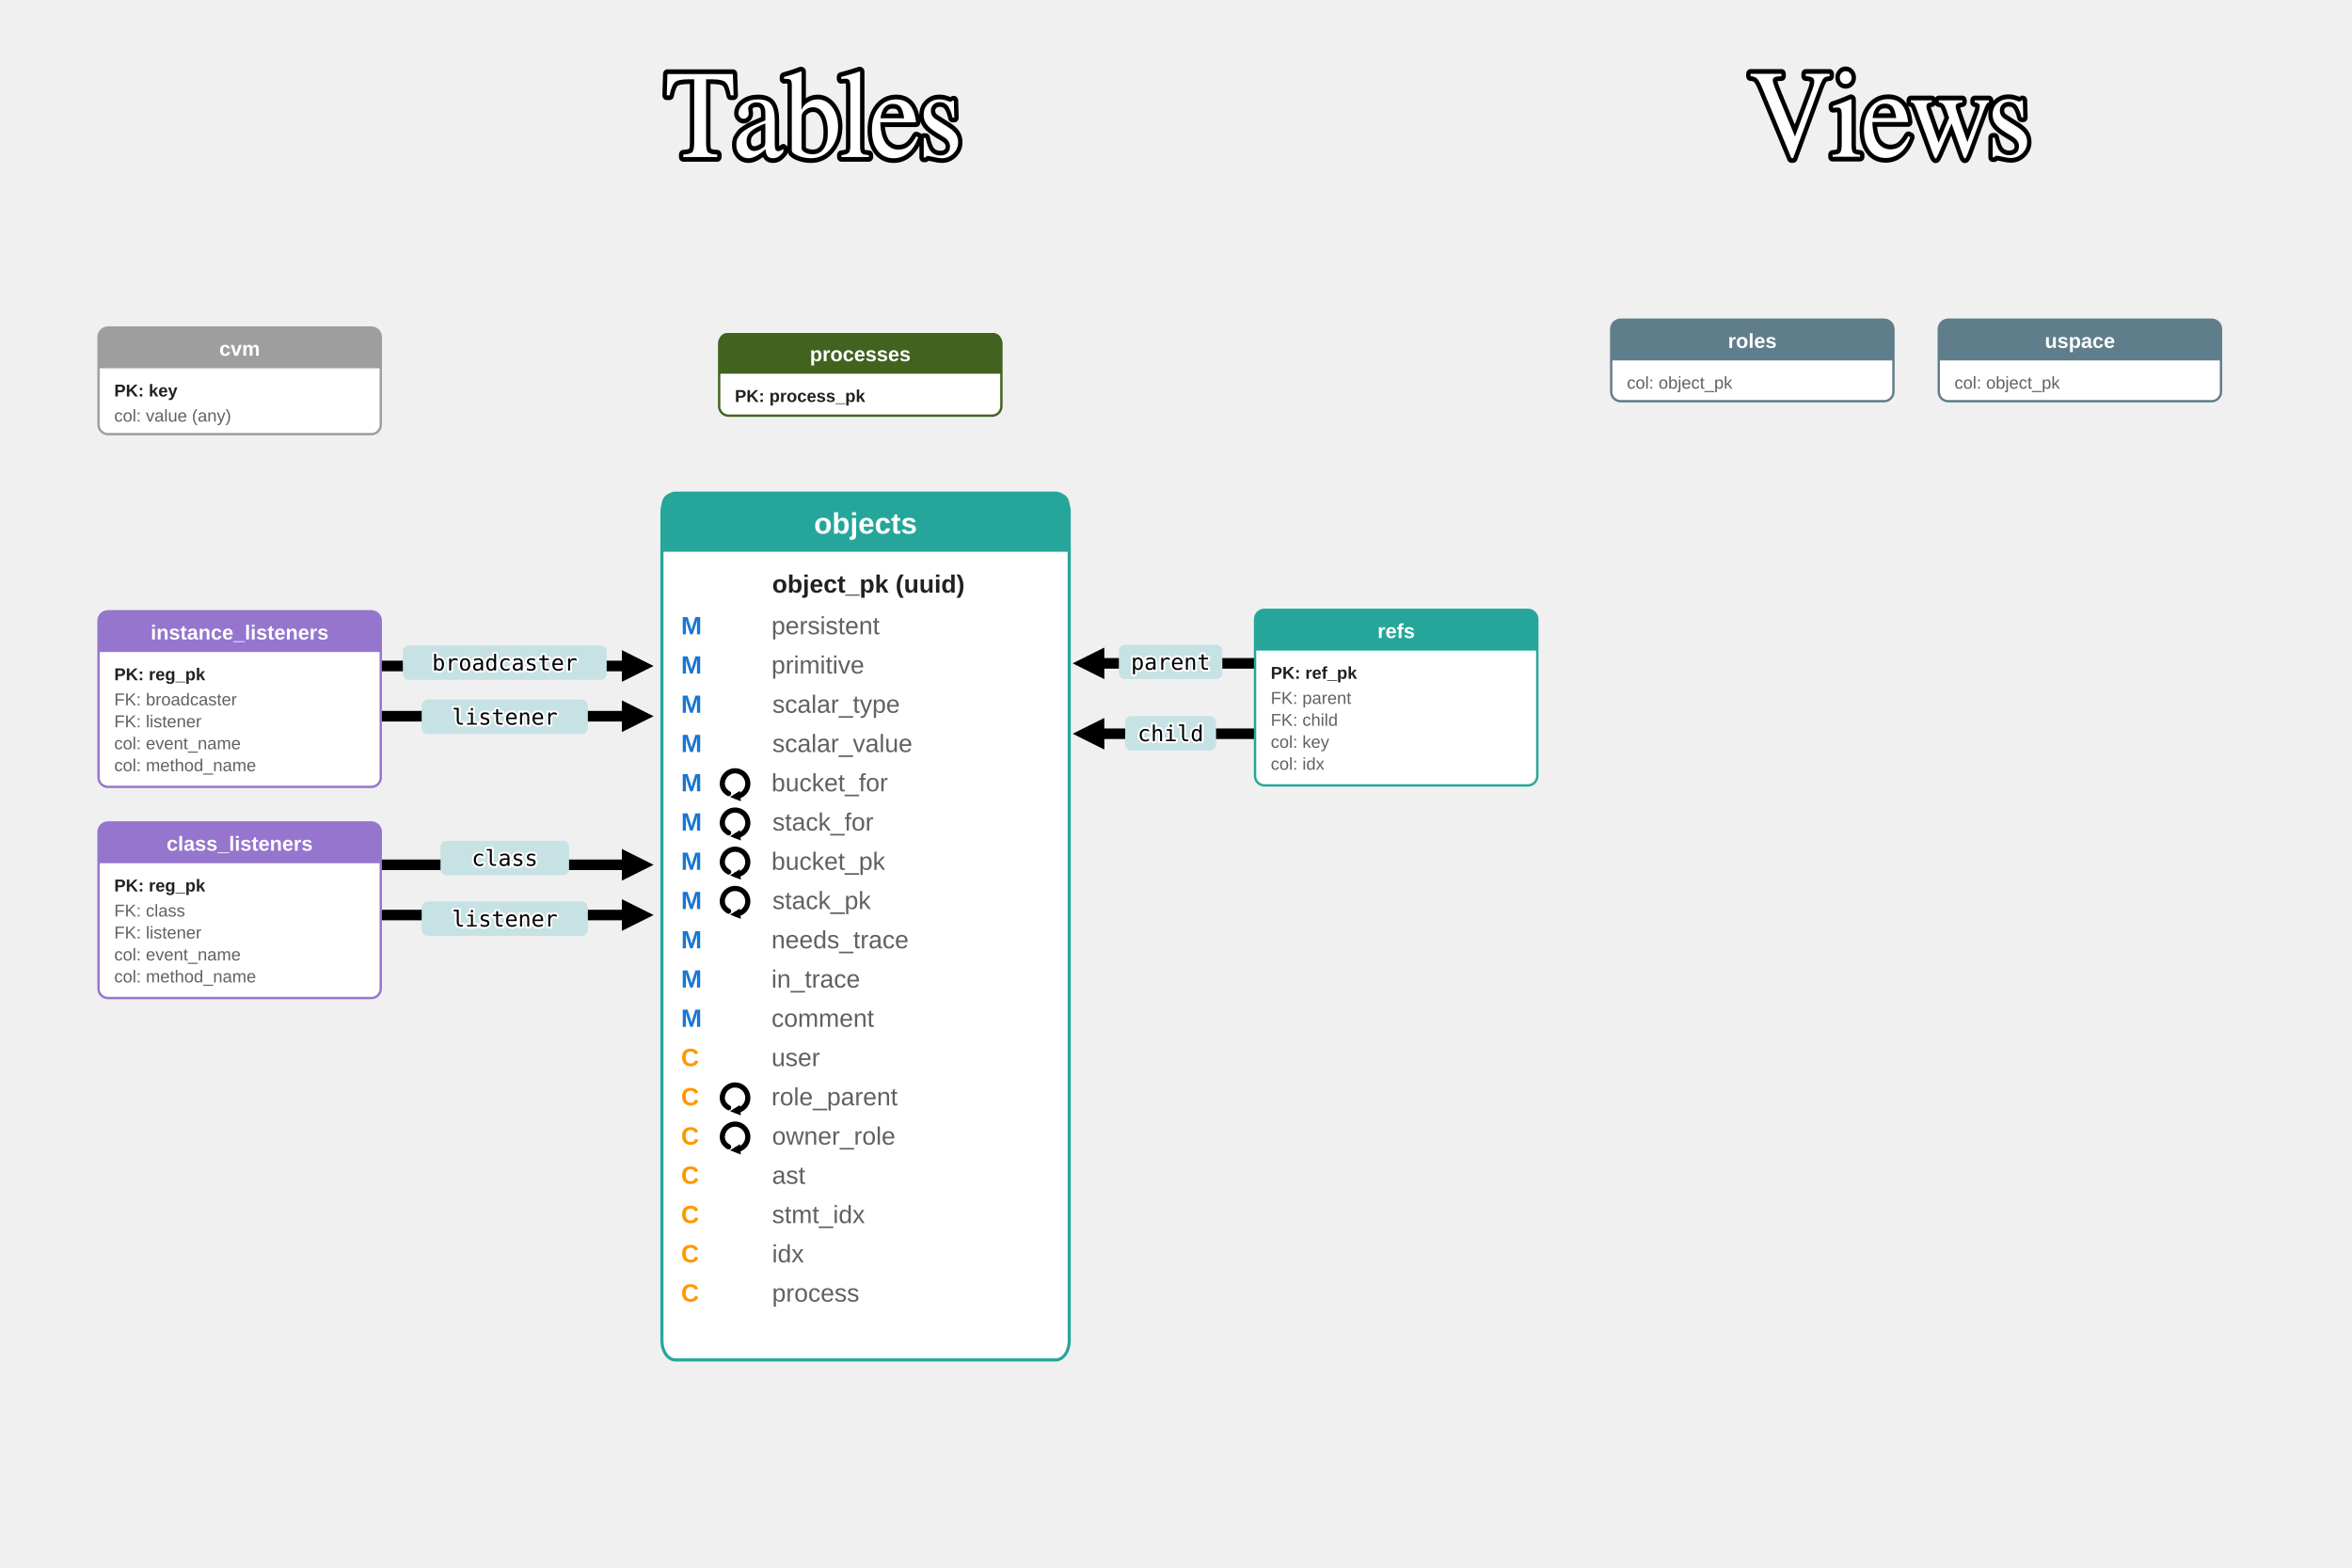
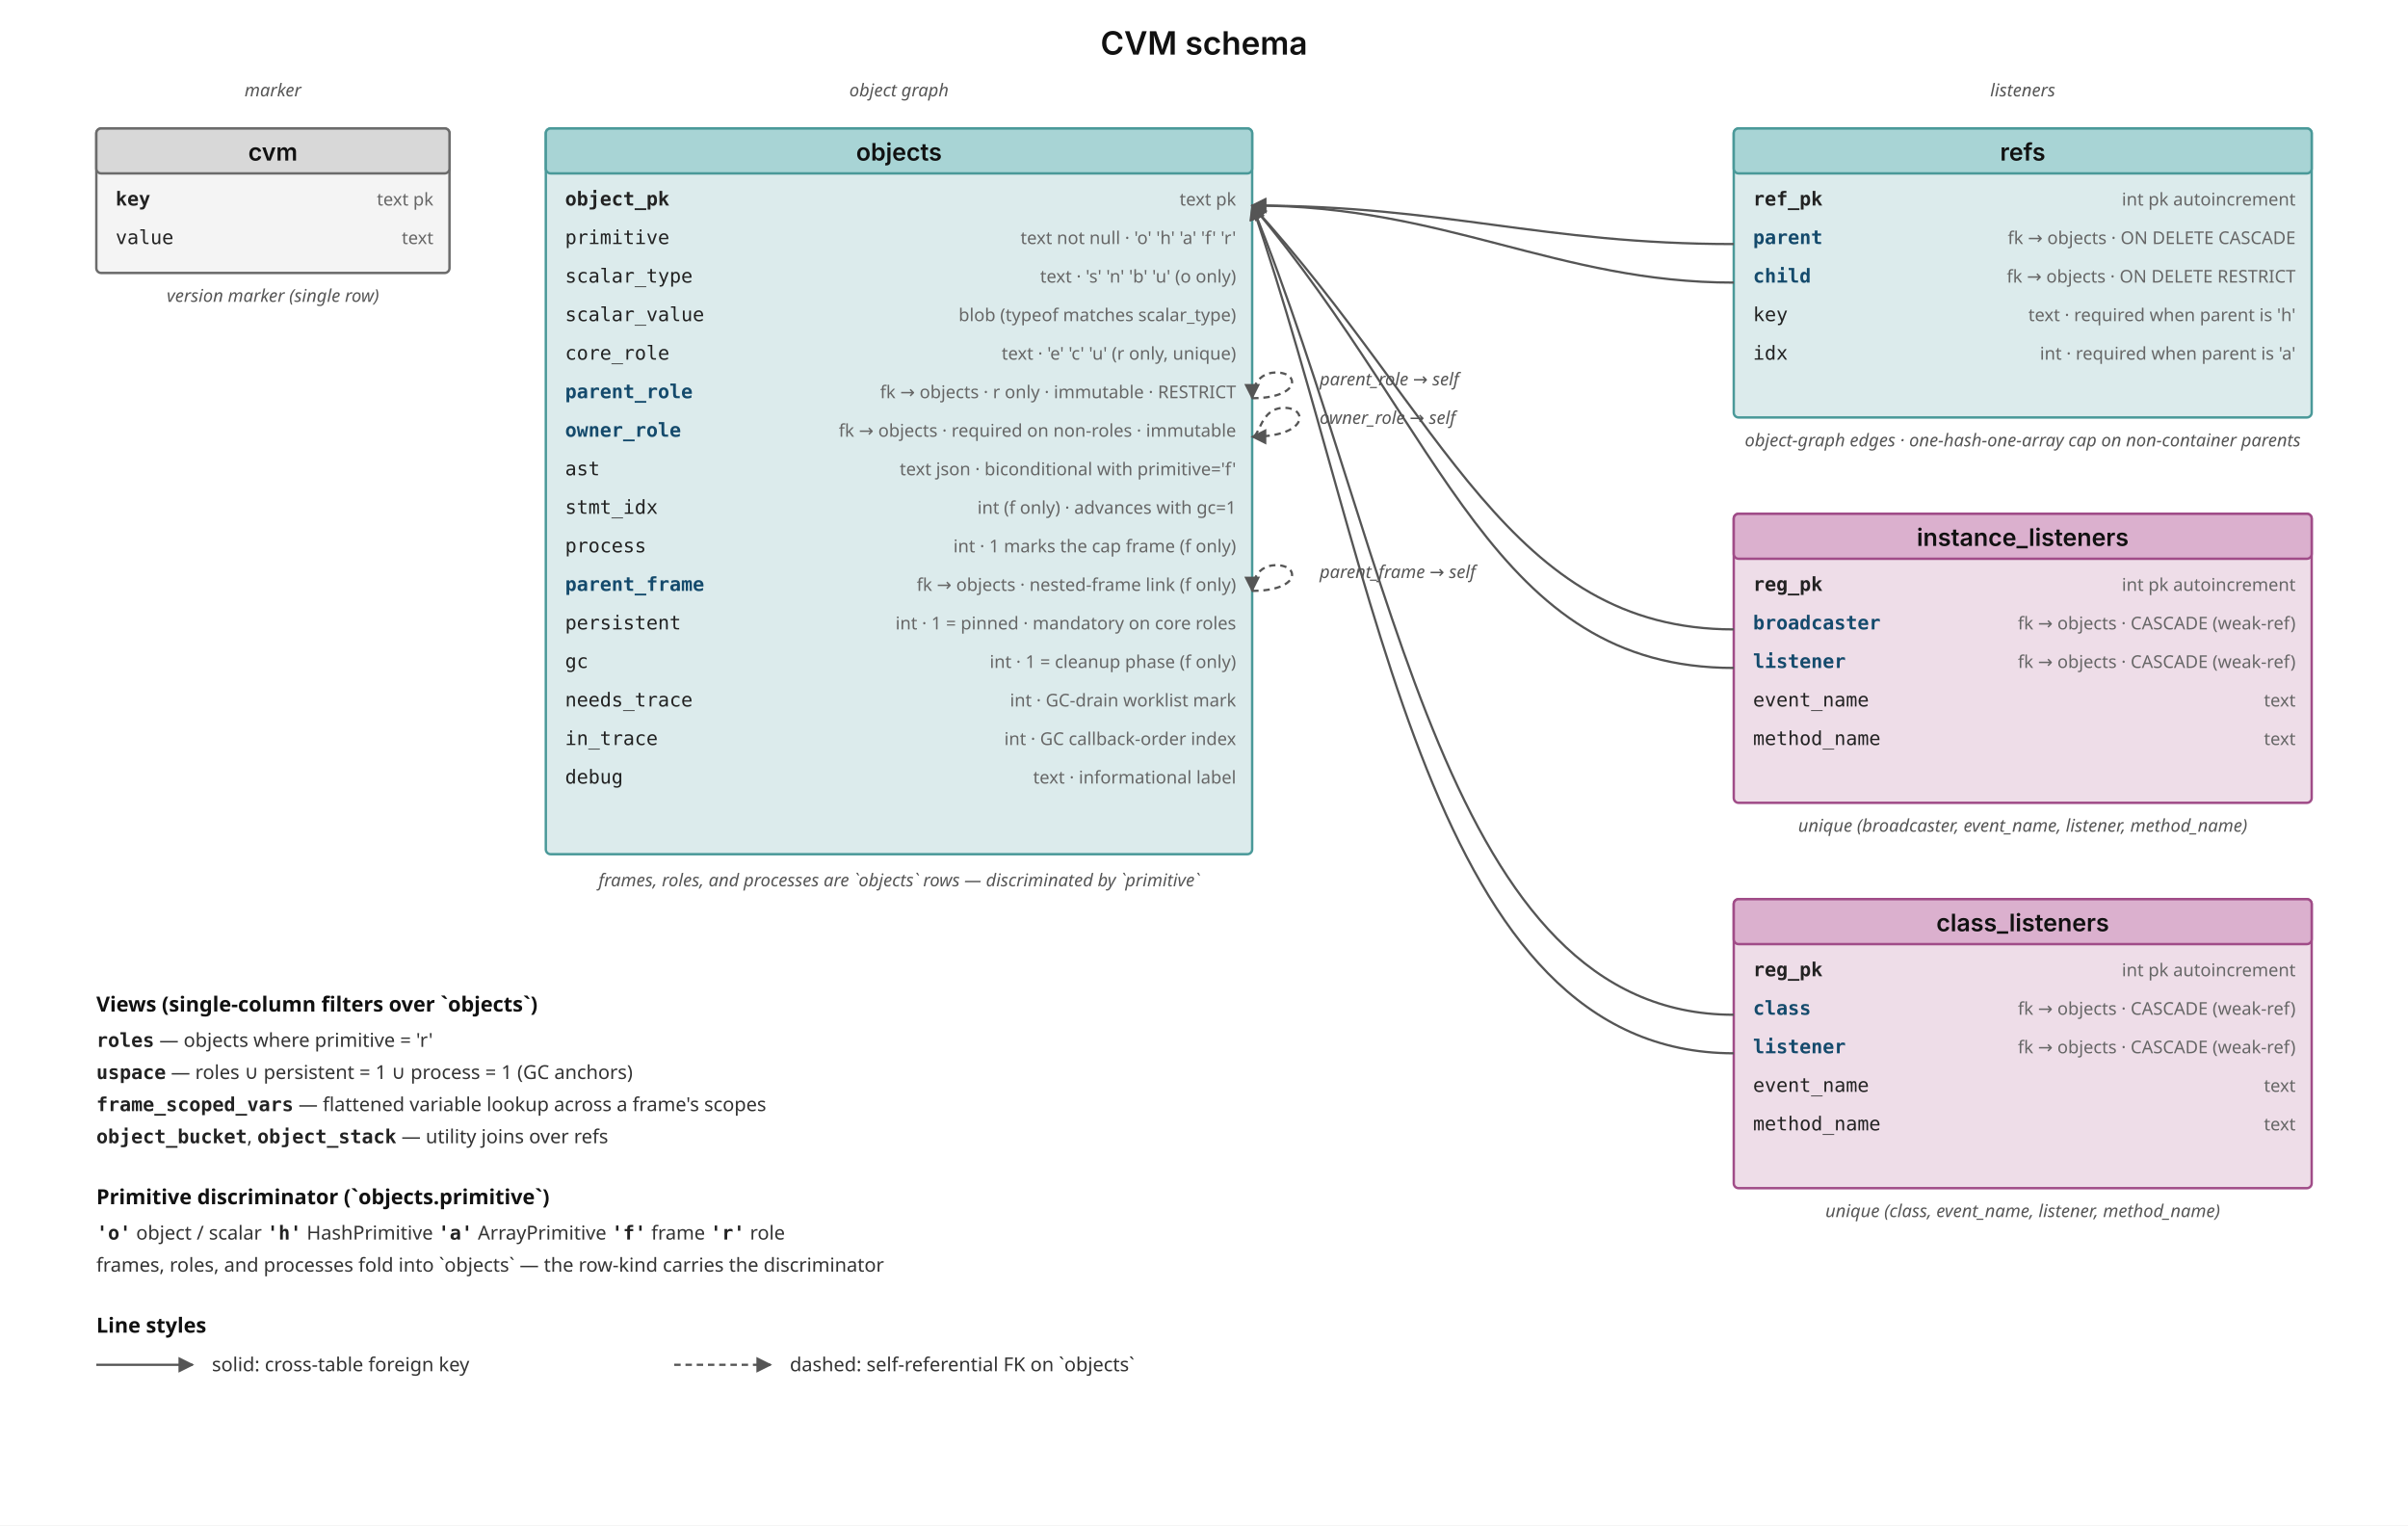
- <svg xmlns="http://www.w3.org/2000/svg" viewBox="0 0 1500 1000" width="1500" role="img" aria-label="CVM entity-relationship diagram under the frames-as-objects design. Six tables grouped into: cvm marker (gray), object graph (objects and refs, teal), listeners (instance_listeners and class_listeners, purple), and execution (processes, green). Frames are not a separate table — a frame is an `objects` row with primitive = 'f' (biconditional with the ast column, which carries the code the frame is executing). Foreign keys drawn as curved gray lines with arrowheads. Self-referential foreign keys are drawn as small self-loop arrows on the source column." version="1.1" id="svg707" height="1000">
-   <defs id="defs493">
-     <rect x="203.55" y="24.605" width="191.336" height="57.926" id="rect396" />
-     <marker id="fk-arrow" viewBox="0 0 10 10" refX="6" refY="5" markerWidth="3" markerHeight="3" orient="auto" preserveAspectRatio="xMidYMid">
-       <path d="M 0,0 10,5 0,10 Z" fill="context-stroke" id="path13238" />
+ <svg xmlns="http://www.w3.org/2000/svg" viewBox="0 0 1500 950" width="1500" role="img" aria-label="CVM schema. Five tables: `cvm` marker (gray), `objects` and `refs` in the object-graph cluster (teal), `instance_listeners` and `class_listeners` in the listeners cluster (purple). Frames, processes, and roles are not separate tables — they are `objects` rows discriminated by the `primitive` column ('f' = frame, 'r' = role, 'o'/'h'/'a' for scalars and containers; `process = 1` marks a cap frame). Foreign keys are drawn as curved arrows; self-referential FKs (parent_role, owner_role, parent_frame) as dashed self-loops on the right edge of the `objects` box.">
+   <defs>
+     <marker id="arrow" viewBox="0 0 10 10" refX="9" refY="5" markerWidth="7" markerHeight="7" orient="auto-start-reverse">
+       <path d="M 0 0 L 10 5 L 0 10 z" fill="#555" />
    </marker>
-     <style type="text/css" id="style14617">
-       .fk-arrow {
-         fill: none;
-         stroke: #000000;
-         stroke-width: 6.735;
-         stroke-linecap: round;
-         stroke-linejoin: round;
-         marker-end: url(#fk-arrow);
-         paint-order: stroke fill markers;
-       }
-       .fk-label-rect {
-         fill: #c7e2e4;
-         stroke: none;
-       }
-       .fk-label-text {
-         font-family: 'DejaVu Sans Mono', monospace;
-         font-size: 14px;
-         fill: #000000;
-         stroke: #ffffff;
-         stroke-width: 2.5;
-         paint-order: stroke fill markers;
-         stroke-linejoin: round;
-         text-anchor: middle;
-       }
-     </style>
-     <marker id="fk-arrow-3" viewBox="0 0 10 10" refX="4" refY="5" markerWidth="2" markerHeight="2" orient="auto" preserveAspectRatio="xMidYMid">
-       <path d="M 0,0 10,5 0,10 Z" fill="context-stroke" id="path13238-6" />
-     </marker>
-     <rect x="203.55" y="24.605" width="204.238" height="65.092" id="rect1117" />
+     <style>
+ 			.title      { font: 600 20px system-ui, -apple-system, sans-serif; fill: #111 }
+ 			.tbl-name   { font: 600 15px system-ui, -apple-system, sans-serif; fill: #111 }
+ 			.col        { font: 12px ui-monospace, "SF Mono", monospace; fill: #222 }
+ 			.col-pk     { font: 600 12px ui-monospace, "SF Mono", monospace; fill: #222 }
+ 			.col-fk     { font: 600 12px ui-monospace, "SF Mono", monospace; fill: #144a6c }
+ 			.col-note   { font: 11px system-ui, sans-serif; fill: #666 }
+ 			.note       { font: italic 11px system-ui, sans-serif; fill: #555 }
+ 			.legend     { font: 12px system-ui, sans-serif; fill: #333 }
+ 			.legend-h   { font: 600 13px system-ui, sans-serif; fill: #111 }
+ 			.fk-line    { stroke: #555; stroke-width: 1.4; fill: none }
+ 			.fk-self    { stroke: #555; stroke-width: 1.4; fill: none; stroke-dasharray: 4 3 }
+ 		</style>
  </defs>
-   <g id="layer2" transform="translate(-132.0945,-295.4807)" />
-   <g id="layer1" transform="translate(-132.0945,-295.4807)">
-     <g transform="translate(1159.652,499.407)" id="g-view-roles" style="font-family:'Helvetica Neue', Arial, sans-serif">
-       <rect x="0" y="0" width="180" height="52" rx="6" ry="6" fill="#ffffff" stroke="#607d8b" stroke-width="1.5" id="rect-view-roles" />
-       <path d="M 0,6 Q 0,0 6,0 h 168 q 6,0 6,6 V 26 H 0 Z" fill="#607d8b" id="path-view-roles" />
-       <text x="90" y="18" text-anchor="middle" font-size="13px" font-weight="700" fill="#ffffff" id="text-view-roles">roles</text>
-       <text x="10" y="44" font-size="11px" fill="#616161" id="text-view-roles-cols">col: object_pk</text>
-     </g>
-     <g transform="translate(1368.562,499.407)" id="g-view-uspace" style="font-family:'Helvetica Neue', Arial, sans-serif">
-       <rect x="0" y="0" width="180" height="52" rx="6" ry="6" fill="#ffffff" stroke="#607d8b" stroke-width="1.5" id="rect-view-uspace" />
-       <path d="M 0,6 Q 0,0 6,0 h 168 q 6,0 6,6 V 26 H 0 Z" fill="#607d8b" id="path-view-uspace" />
-       <text x="90" y="18" text-anchor="middle" font-size="13px" font-weight="700" fill="#ffffff" id="text-view-uspace">uspace</text>
-       <text x="10" y="44" font-size="11px" fill="#616161" id="text-view-uspace-cols">col: object_pk</text>
-     </g>
-     <g transform="matrix(1.445779,0,0,1.4474,554.0013,609.8219)" id="g575" style="font-family:'Helvetica Neue', Arial, sans-serif;stroke-width:0.691">
-       <rect x="0.167" y="0.167" width="179.667" height="382" rx="5.989" ry="8.41" fill="#ffffff" stroke="#26a69a" stroke-width="1.37" id="rect559" />
-       <path d="M 0,6 Q 0,0 6,0 h 168 q 6,0 6,6 V 26 H 0 Z" fill="#26a69a" id="path561" style="stroke-width:0.478" />
-       <text x="90" y="18" text-anchor="middle" font-size="13px" font-weight="700" fill="#ffffff" id="text563" style="stroke-width:0.478">objects</text>
-       <text x="48.777" y="44" font-size="11px" font-weight="700" fill="#212121" id="text565" style="stroke-width:0.478">object_pk (uuid)</text>
-       <text x="8.617" y="62.35" font-size="11px" font-weight="700" fill="#1976d2" style="stroke-width:0.478" id="text281">M</text>
-       <text x="48.497" y="62.35" font-size="11px" fill="#616161" id="text-persistent" style="stroke-width:0.478">persistent</text>
-       <text x="8.617" y="79.65" font-size="11px" font-weight="700" fill="#1976d2" style="stroke-width:0.478" id="text284">M</text>
-       <text x="48.497" y="79.65" font-size="11px" fill="#616161" id="text-primitive" style="stroke-width:0.478">primitive</text>
-       <text x="8.617" y="96.95" font-size="11px" font-weight="700" fill="#1976d2" style="stroke-width:0.478" id="text287">M</text>
-       <text x="48.9" y="96.95" font-size="11px" fill="#616161" id="text-scalar-type" style="stroke-width:0.478">scalar_type</text>
-       <text x="8.617" y="114.25" font-size="11px" font-weight="700" fill="#1976d2" style="stroke-width:0.478" id="text290">M</text>
-       <text x="48.9" y="114.25" font-size="11px" fill="#616161" id="text-scalar-value" style="stroke-width:0.478">scalar_value</text>
-       <text x="8.617" y="131.55" font-size="11px" font-weight="700" fill="#1976d2" style="stroke-width:0.478" id="text293">M</text>
-       <text x="48.497" y="131.55" font-size="11px" fill="#616161" id="text569" style="stroke-width:0.478">bucket_for</text>
-       <path id="path595" style="fill:none;stroke:#000001;stroke-width:2.291;stroke-linecap:round;stroke-linejoin:round;marker-end:url(#fk-arrow-3);paint-order:stroke fill markers;stop-color:#000000" d="m 29.578,132.549 c -2.424,-1.367 -3.378,-3.743 -2.398,-6.362 0.98,-2.619 3.714,-4.123 6.431,-3.538 2.717,0.585 4.602,3.083 4.434,5.876 -0.168,2.794 -2.339,5.044 -5.106,5.294" />
-       <text x="8.617" y="148.85" font-size="11px" font-weight="700" fill="#1976d2" style="stroke-width:0.478" id="text298">M</text>
-       <text x="48.9" y="148.85" font-size="11px" fill="#616161" id="text571" style="stroke-width:0.478">stack_for</text>
-       <path id="path609" style="fill:none;stroke:#000001;stroke-width:2.291;stroke-linecap:round;stroke-linejoin:round;marker-end:url(#fk-arrow-3);paint-order:stroke fill markers;stop-color:#000000" d="m 29.578,149.849 c -2.424,-1.367 -3.378,-3.743 -2.398,-6.362 0.98,-2.619 3.714,-4.123 6.431,-3.538 2.717,0.585 4.602,3.083 4.434,5.876 -0.168,2.794 -2.339,5.044 -5.106,5.294" />
-       <text x="8.617" y="166.15" font-size="11px" font-weight="700" fill="#1976d2" style="stroke-width:0.478" id="text303">M</text>
-       <text x="48.497" y="166.15" font-size="11px" fill="#616161" id="text-bucket-pk" style="stroke-width:0.478">bucket_pk</text>
-       <text x="8.617" y="183.45" font-size="11px" font-weight="700" fill="#1976d2" style="stroke-width:0.478" id="text306">M</text>
-       <text x="48.9" y="183.45" font-size="11px" fill="#616161" id="text-stack-pk" style="stroke-width:0.478">stack_pk</text>
-       <text x="8.617" y="200.75" font-size="11px" font-weight="700" fill="#1976d2" style="stroke-width:0.478" id="text309">M</text>
-       <text x="48.476" y="200.75" font-size="11px" fill="#616161" id="text-needs-trace" style="stroke-width:0.478">needs_trace</text>
-       <text x="8.617" y="218.05" font-size="11px" font-weight="700" fill="#1976d2" style="stroke-width:0.478" id="text312">M</text>
-       <text x="48.47" y="218.05" font-size="11px" fill="#616161" id="text-in-trace" style="stroke-width:0.478">in_trace</text>
-       <text x="8.617" y="235.35" font-size="11px" font-weight="700" fill="#1976d2" style="stroke-width:0.478">M</text>
-       <text x="48.492" y="235.35" font-size="11px" fill="#616161" id="text-comment" style="stroke-width:0.478">comment</text>
-       <text x="8.617" y="252.65" font-size="11px" font-weight="700" fill="#ff9800" style="stroke-width:0.478" id="text315">C</text>
-       <text x="48.492" y="252.65" font-size="11px" fill="#616161" id="text-user" style="stroke-width:0.478">user</text>
-       <text x="8.617" y="269.95" font-size="11px" font-weight="700" fill="#ff9800" style="stroke-width:0.478" id="text318">C</text>
-       <text x="48.476" y="269.95" font-size="11px" fill="#616161" id="text567" style="stroke-width:0.478">role_parent</text>
-       <path id="path314" style="fill:none;stroke:#000001;stroke-width:2.291;stroke-linecap:round;stroke-linejoin:round;marker-end:url(#fk-arrow-3);paint-order:stroke fill markers;stop-color:#000000" d="m 29.578,270.998 c -2.424,-1.367 -3.378,-3.743 -2.398,-6.362 0.98,-2.619 3.714,-4.123 6.431,-3.538 2.717,0.585 4.602,3.083 4.434,5.876 -0.168,2.794 -2.339,5.044 -5.106,5.294" />
-       <text x="8.617" y="287.25" font-size="11px" font-weight="700" fill="#ff9800" style="stroke-width:0.478" id="text323">C</text>
-       <text x="48.744" y="287.25" font-size="11px" fill="#616161" id="text-owner-role" style="stroke-width:0.478">owner_role</text>
-       <path id="path581" style="fill:none;stroke:#000001;stroke-width:2.291;stroke-linecap:round;stroke-linejoin:round;marker-end:url(#fk-arrow-3);paint-order:stroke fill markers;stop-color:#000000" d="m 29.578,288.249 c -2.424,-1.367 -3.378,-3.743 -2.398,-6.362 0.98,-2.619 3.714,-4.123 6.431,-3.538 2.717,0.585 4.602,3.083 4.434,5.876 -0.168,2.794 -2.339,5.044 -5.106,5.294" />
-       <text x="8.617" y="304.55" font-size="11px" font-weight="700" fill="#ff9800" style="stroke-width:0.478" id="text328">C</text>
-       <text x="48.739" y="304.55" font-size="11px" fill="#616161" id="text-ast" style="stroke-width:0.478">ast</text>
-       <path id="path1065" style="fill:none;stroke:#000001;stroke-width:2.291;stroke-linecap:round;stroke-linejoin:round;marker-end:url(#fk-arrow-3);paint-order:stroke fill markers;stop-color:#000000" d="m 29.578,167.094 c -2.424,-1.367 -3.378,-3.743 -2.398,-6.362 0.98,-2.619 3.714,-4.123 6.431,-3.538 2.717,0.585 4.602,3.083 4.434,5.876 -0.168,2.794 -2.339,5.044 -5.106,5.294" />
-       <path id="path1067" style="fill:none;stroke:#000001;stroke-width:2.291;stroke-linecap:round;stroke-linejoin:round;marker-end:url(#fk-arrow-3);paint-order:stroke fill markers;stop-color:#000000" d="m 29.578,184.394 c -2.424,-1.367 -3.378,-3.743 -2.398,-6.362 0.98,-2.619 3.714,-4.123 6.431,-3.538 2.717,0.585 4.602,3.083 4.434,5.876 -0.168,2.794 -2.339,5.044 -5.106,5.294" />
-       <text x="8.617" y="321.85" font-size="11px" font-weight="700" fill="#ff9800" style="stroke-width:0.478">C</text>
-       <text x="48.739" y="321.85" font-size="11px" fill="#616161" id="text-stmt-idx" style="stroke-width:0.478">stmt_idx</text>
-       <text x="8.617" y="339.15" font-size="11px" font-weight="700" fill="#ff9800" style="stroke-width:0.478">C</text>
-       <text x="48.739" y="339.15" font-size="11px" fill="#616161" id="text-idx" style="stroke-width:0.478">idx</text>
-       <text x="8.617" y="356.45" font-size="11px" font-weight="700" fill="#ff9800" style="stroke-width:0.478">C</text>
-       <text x="48.739" y="356.45" font-size="11px" fill="#616161" id="text-process" style="stroke-width:0.478">process</text>
-     </g>
-     <g transform="translate(194.9319,504.4088)" id="g529" style="font-family:'Helvetica Neue', Arial, sans-serif">
-       <rect x="0" y="0" width="180" height="68" rx="6" ry="6" fill="#ffffff" stroke="#9e9e9e" stroke-width="1.5" id="rect521" />
-       <path d="M 0,6 Q 0,0 6,0 h 168 q 6,0 6,6 V 26 H 0 Z" fill="#9e9e9e" id="path523" />
-       <text x="90" y="18" text-anchor="middle" font-size="13px" font-weight="700" fill="#ffffff" id="text525">cvm</text>
-       <text x="10" y="44" font-size="11px" font-weight="700" fill="#212121" id="text527">PK: key</text>
-       <text x="10" y="60" font-size="11px" fill="#616161" id="text-cvm-value">col: value (any)</text>
-     </g>
-     <g id="g508">
-       <path class="fk-arrow" d="M 360.882,752.335 H 540.839" id="path14365" />
-       <path class="fk-arrow" d="M 360.882,720.294 H 540.839" id="path14367" />
-       <g transform="translate(454.0155,718.1781)" id="fk-label-4">
-         <rect x="-65" y="-11" width="130" height="22" rx="4" ry="4" class="fk-label-rect" id="rect11572" />
-         <text x="0" y="5" class="fk-label-text" id="text11574">broadcaster</text>
-       </g>
-       <g transform="translate(454.0155,752.722)" id="fk-label-3">
-         <rect x="-53" y="-11" width="106" height="22" rx="4" ry="4" class="fk-label-rect" id="rect11567" />
-         <text x="0" y="5" class="fk-label-text" id="text11569">listener</text>
-       </g>
-       <g transform="translate(194.9319,685.4114)" id="g543" style="font-family:'Helvetica Neue', Arial, sans-serif">
-         <rect x="0" y="0" width="180" height="112" rx="6" ry="6" fill="#ffffff" stroke="#9575cd" stroke-width="1.5" id="rect531" />
-         <path d="M 0,6 Q 0,0 6,0 h 168 q 6,0 6,6 V 26 H 0 Z" fill="#9575cd" id="path533" />
-         <text x="90" y="18" text-anchor="middle" font-size="13px" font-weight="700" fill="#ffffff" id="text535">instance_listeners</text>
-         <text x="10" y="44" font-size="11px" font-weight="700" fill="#212121" id="text537">PK: reg_pk</text>
-         <text x="10" y="60" font-size="11px" fill="#616161" id="text539">FK: broadcaster</text>
-         <text x="10" y="74" font-size="11px" fill="#616161" id="text541">FK: listener</text>
-         <text x="10" y="88" font-size="11px" fill="#616161" id="text-il-event-name">col: event_name</text>
-         <text x="10" y="102" font-size="11px" fill="#616161" id="text-il-method-name">col: method_name</text>
-       </g>
-     </g>
-     <g id="g489">
-       <path class="fk-arrow" d="M 360.882,879.164 H 540.839" id="path6519" />
-       <path class="fk-arrow" d="M 360.882,847.124 H 540.839" id="path6521" />
-       <g transform="translate(454.0155,842.783)" id="fk-label-2">
-         <rect x="-41" y="-11" width="82" height="22" rx="4" ry="4" class="fk-label-rect" id="rect11562" />
-         <text x="0" y="5" class="fk-label-text" id="text11564">class</text>
-       </g>
-       <g transform="translate(454.0155,881.5263)" id="fk-label-5">
-         <rect x="-53" y="-11" width="106" height="22" rx="4" ry="4" class="fk-label-rect" id="rect11577" />
-         <text x="0" y="5" class="fk-label-text" id="text11579">listener</text>
-       </g>
-       <g transform="translate(194.9319,820.1233)" id="g557" style="font-family:'Helvetica Neue', Arial, sans-serif">
-         <rect x="0" y="0" width="180" height="112" rx="6" ry="6" fill="#ffffff" stroke="#9575cd" stroke-width="1.5" id="rect545" />
-         <path d="M 0,6 Q 0,0 6,0 h 168 q 6,0 6,6 V 26 H 0 Z" fill="#9575cd" id="path547" />
-         <text x="90" y="18" text-anchor="middle" font-size="13px" font-weight="700" fill="#ffffff" id="text549">class_listeners</text>
-         <text x="10" y="44" font-size="11px" font-weight="700" fill="#212121" id="text551">PK: reg_pk</text>
-         <text x="10" y="60" font-size="11px" fill="#616161" id="text553">FK: class</text>
-         <text x="10" y="74" font-size="11px" fill="#616161" id="text555">FK: listener</text>
-         <text x="10" y="88" font-size="11px" fill="#616161" id="text-cl-event-name">col: event_name</text>
-         <text x="10" y="102" font-size="11px" fill="#616161" id="text-cl-method-name">col: method_name</text>
-       </g>
-     </g>
-     <g id="g5101" transform="translate(-659.0227,298.0772)">
-       <rect x="1249.763" y="210.549" width="180" height="52" rx="6" ry="6" fill="#ffffff" stroke="#42a5f5" stroke-width="1.5" id="rect591" style="font-family:'Helvetica Neue', Arial, sans-serif;stroke:#426320;stroke-opacity:1" />
-       <path d="m 1249.763,215.799 q 0,-6 6,-6 h 168 q 6,0 6,6 v 20 h -180 z" fill="#42a5f5" id="path593" style="font-family:'Helvetica Neue', Arial, sans-serif;fill:#426320;fill-opacity:1" />
-       <text x="1339.763" y="227.799" text-anchor="middle" font-size="13px" font-weight="700" fill="#ffffff" id="text595" style="font-family:'Helvetica Neue', Arial, sans-serif">processes</text>
-       <text x="1259.763" y="253.799" font-size="11px" font-weight="700" fill="#212121" id="text597" style="font-family:'Helvetica Neue', Arial, sans-serif">PK: process_pk</text>
-     </g>
-     <text xml:space="preserve" transform="matrix(1.733676,0,0,1.872728,132.221,275.6356)" id="text394" style="font-size:42.667px;font-family:FreeSerif;-inkscape-font-specification:FreeSerif;text-align:center;white-space:pre;shape-inside:url(#rect396);display:inline;fill:#fffffe;fill-opacity:1;stroke:#000001;stroke-width:3.22;stroke-linecap:round;stroke-linejoin:round;stroke-dasharray:none;paint-order:stroke fill markers;stop-color:#000000">
-       <tspan x="244.563" y="64.072" id="tspan1475">Tables</tspan>
-     </text>
-     <text xml:space="preserve" transform="matrix(1.733676,0,0,1.872728,807.698,275.4758)" id="text1115" style="font-size:42.667px;font-family:FreeSerif;-inkscape-font-specification:FreeSerif;text-align:center;white-space:pre;shape-inside:url(#rect1117);display:inline;fill:#fffffe;fill-opacity:1;stroke:#000001;stroke-width:3.22;stroke-linecap:round;stroke-linejoin:round;stroke-dasharray:none;paint-order:stroke fill markers;stop-color:#000000">
-       <tspan x="253.851" y="64.072" id="tspan1477">Views</tspan>
-     </text>
-     <g id="g2386" transform="translate(0,-20.96384)">
-       <path class="fk-arrow" d="M 944.749,739.579 H 824.274" id="path-refs-objects-2" />
-       <path class="fk-arrow" d="M 944.749,784.479 H 824.274" id="path2376" />
-       <g transform="translate(878.6573,738.6609)" id="fk-label-parent">
-         <rect x="-33" y="-11" width="66" height="22" rx="4" ry="4" class="fk-label-rect" id="rect-fk-label-parent" />
-         <text x="0" y="5" class="fk-label-text" id="text-fk-label-parent">parent</text>
-       </g>
-       <g transform="translate(878.6573,784.2338)" id="fk-label-9">
-         <rect x="-29" y="-11" width="58" height="22" rx="4" ry="4" class="fk-label-rect" id="rect11597" />
-         <text x="0" y="5" class="fk-label-text" id="text11599">child</text>
-       </g>
-     </g>
-     <g transform="translate(932.5162,684.4835)" id="g589" style="font-family:'Helvetica Neue', Arial, sans-serif">
-       <rect x="0" y="0" width="180" height="112" rx="6" ry="6" fill="#ffffff" stroke="#26a69a" stroke-width="1.5" id="rect577" />
-       <path d="M 0,6 Q 0,0 6,0 h 168 q 6,0 6,6 V 26 H 0 Z" fill="#26a69a" id="path579" />
-       <text x="90" y="18" text-anchor="middle" font-size="13px" font-weight="700" fill="#ffffff" id="text581">refs</text>
-       <text x="10" y="44" font-size="11px" font-weight="700" fill="#212121" id="text583">PK: ref_pk</text>
-       <text x="10" y="60" font-size="11px" fill="#616161" id="text585">FK: parent</text>
-       <text x="10" y="74" font-size="11px" fill="#616161" id="text587">FK: child</text>
-       <text x="10" y="88" font-size="11px" fill="#616161" id="text-rel-key">col: key</text>
-       <text x="10" y="102" font-size="11px" fill="#616161" id="text-rel-idx">col: idx</text>
-     </g>
+   <rect width="100%" height="100%" fill="#fff" />
+   <text x="750" y="34" text-anchor="middle" class="title">CVM schema</text>
+   <g id="tbl-cvm">
+     <rect x="60" y="80" width="220" height="90" fill="#f4f4f4" stroke="#6b6b6b" stroke-width="1.5" rx="3" />
+     <rect x="60" y="80" width="220" height="28" fill="#d8d8d8" stroke="#6b6b6b" stroke-width="1.5" rx="3" />
+     <text x="170" y="100" text-anchor="middle" class="tbl-name">cvm</text>
+     <text x="72" y="128" class="col-pk">key</text>
+     <text x="270" y="128" text-anchor="end" class="col-note">text pk</text>
+     <text x="72" y="152" class="col">value</text>
+     <text x="270" y="152" text-anchor="end" class="col-note">text</text>
  </g>
+   <text x="170" y="188" text-anchor="middle" class="note">version marker (single row)</text>
+   <g id="tbl-objects">
+     <rect x="340" y="80" width="440" height="452" fill="#dcebec" stroke="#4a9999" stroke-width="1.5" rx="3" />
+     <rect x="340" y="80" width="440" height="28" fill="#a8d4d5" stroke="#4a9999" stroke-width="1.5" rx="3" />
+     <text x="560" y="100" text-anchor="middle" class="tbl-name">objects</text>
+     <text x="352" y="128" class="col-pk">object_pk</text>
+     <text x="770" y="128" text-anchor="end" class="col-note">text pk</text>
+     <text x="352" y="152" class="col">primitive</text>
+     <text x="770" y="152" text-anchor="end" class="col-note">text not null · 'o' 'h' 'a' 'f' 'r'</text>
+     <text x="352" y="176" class="col">scalar_type</text>
+     <text x="770" y="176" text-anchor="end" class="col-note">text · 's' 'n' 'b' 'u' (o only)</text>
+     <text x="352" y="200" class="col">scalar_value</text>
+     <text x="770" y="200" text-anchor="end" class="col-note">blob (typeof matches scalar_type)</text>
+     <text x="352" y="224" class="col">core_role</text>
+     <text x="770" y="224" text-anchor="end" class="col-note">text · 'e' 'c' 'u' (r only, unique)</text>
+     <text x="352" y="248" class="col-fk">parent_role</text>
+     <text x="770" y="248" text-anchor="end" class="col-note">fk → objects · r only · immutable · RESTRICT</text>
+     <text x="352" y="272" class="col-fk">owner_role</text>
+     <text x="770" y="272" text-anchor="end" class="col-note">fk → objects · required on non-roles · immutable</text>
+     <text x="352" y="296" class="col">ast</text>
+     <text x="770" y="296" text-anchor="end" class="col-note">text json · biconditional with primitive='f'</text>
+     <text x="352" y="320" class="col">stmt_idx</text>
+     <text x="770" y="320" text-anchor="end" class="col-note">int (f only) · advances with gc=1</text>
+     <text x="352" y="344" class="col">process</text>
+     <text x="770" y="344" text-anchor="end" class="col-note">int · 1 marks the cap frame (f only)</text>
+     <text x="352" y="368" class="col-fk">parent_frame</text>
+     <text x="770" y="368" text-anchor="end" class="col-note">fk → objects · nested-frame link (f only)</text>
+     <text x="352" y="392" class="col">persistent</text>
+     <text x="770" y="392" text-anchor="end" class="col-note">int · 1 = pinned · mandatory on core roles</text>
+     <text x="352" y="416" class="col">gc</text>
+     <text x="770" y="416" text-anchor="end" class="col-note">int · 1 = cleanup phase (f only)</text>
+     <text x="352" y="440" class="col">needs_trace</text>
+     <text x="770" y="440" text-anchor="end" class="col-note">int · GC-drain worklist mark</text>
+     <text x="352" y="464" class="col">in_trace</text>
+     <text x="770" y="464" text-anchor="end" class="col-note">int · GC callback-order index</text>
+     <text x="352" y="488" class="col">debug</text>
+     <text x="770" y="488" text-anchor="end" class="col-note">text · informational label</text>
+   </g>
+   <text x="560" y="552" text-anchor="middle" class="note">frames, roles, and processes are `objects` rows — discriminated by `primitive`</text>
+   <path class="fk-self" d="M 780 248 C 810 248 810 232 795 232 C 780 232 780 248 780 248" marker-end="url(#arrow)" />
+   <path class="fk-self" d="M 780 272 C 815 272 815 254 800 254 C 785 254 785 272 780 272" marker-end="url(#arrow)" />
+   <path class="fk-self" d="M 780 368 C 810 368 810 352 795 352 C 780 352 780 368 780 368" marker-end="url(#arrow)" />
+   <text x="822" y="240" class="note">parent_role → self</text>
+   <text x="822" y="264" class="note">owner_role → self</text>
+   <text x="822" y="360" class="note">parent_frame → self</text>
+   <g id="tbl-refs">
+     <rect x="1080" y="80" width="360" height="180" fill="#dcebec" stroke="#4a9999" stroke-width="1.5" rx="3" />
+     <rect x="1080" y="80" width="360" height="28" fill="#a8d4d5" stroke="#4a9999" stroke-width="1.5" rx="3" />
+     <text x="1260" y="100" text-anchor="middle" class="tbl-name">refs</text>
+     <text x="1092" y="128" class="col-pk">ref_pk</text>
+     <text x="1430" y="128" text-anchor="end" class="col-note">int pk autoincrement</text>
+     <text x="1092" y="152" class="col-fk">parent</text>
+     <text x="1430" y="152" text-anchor="end" class="col-note">fk → objects · ON DELETE CASCADE</text>
+     <text x="1092" y="176" class="col-fk">child</text>
+     <text x="1430" y="176" text-anchor="end" class="col-note">fk → objects · ON DELETE RESTRICT</text>
+     <text x="1092" y="200" class="col">key</text>
+     <text x="1430" y="200" text-anchor="end" class="col-note">text · required when parent is 'h'</text>
+     <text x="1092" y="224" class="col">idx</text>
+     <text x="1430" y="224" text-anchor="end" class="col-note">int · required when parent is 'a'</text>
+   </g>
+   <text x="1260" y="278" text-anchor="middle" class="note">object-graph edges · one-hash-one-array cap on non-container parents</text>
+   <g id="tbl-instance-listeners">
+     <rect x="1080" y="320" width="360" height="180" fill="#eedde8" stroke="#a04c88" stroke-width="1.5" rx="3" />
+     <rect x="1080" y="320" width="360" height="28" fill="#dbb0ce" stroke="#a04c88" stroke-width="1.5" rx="3" />
+     <text x="1260" y="340" text-anchor="middle" class="tbl-name">instance_listeners</text>
+     <text x="1092" y="368" class="col-pk">reg_pk</text>
+     <text x="1430" y="368" text-anchor="end" class="col-note">int pk autoincrement</text>
+     <text x="1092" y="392" class="col-fk">broadcaster</text>
+     <text x="1430" y="392" text-anchor="end" class="col-note">fk → objects · CASCADE (weak-ref)</text>
+     <text x="1092" y="416" class="col-fk">listener</text>
+     <text x="1430" y="416" text-anchor="end" class="col-note">fk → objects · CASCADE (weak-ref)</text>
+     <text x="1092" y="440" class="col">event_name</text>
+     <text x="1430" y="440" text-anchor="end" class="col-note">text</text>
+     <text x="1092" y="464" class="col">method_name</text>
+     <text x="1430" y="464" text-anchor="end" class="col-note">text</text>
+   </g>
+   <text x="1260" y="518" text-anchor="middle" class="note">unique (broadcaster, event_name, listener, method_name)</text>
+   <g id="tbl-class-listeners">
+     <rect x="1080" y="560" width="360" height="180" fill="#eedde8" stroke="#a04c88" stroke-width="1.5" rx="3" />
+     <rect x="1080" y="560" width="360" height="28" fill="#dbb0ce" stroke="#a04c88" stroke-width="1.5" rx="3" />
+     <text x="1260" y="580" text-anchor="middle" class="tbl-name">class_listeners</text>
+     <text x="1092" y="608" class="col-pk">reg_pk</text>
+     <text x="1430" y="608" text-anchor="end" class="col-note">int pk autoincrement</text>
+     <text x="1092" y="632" class="col-fk">class</text>
+     <text x="1430" y="632" text-anchor="end" class="col-note">fk → objects · CASCADE (weak-ref)</text>
+     <text x="1092" y="656" class="col-fk">listener</text>
+     <text x="1430" y="656" text-anchor="end" class="col-note">fk → objects · CASCADE (weak-ref)</text>
+     <text x="1092" y="680" class="col">event_name</text>
+     <text x="1430" y="680" text-anchor="end" class="col-note">text</text>
+     <text x="1092" y="704" class="col">method_name</text>
+     <text x="1430" y="704" text-anchor="end" class="col-note">text</text>
+   </g>
+   <text x="1260" y="758" text-anchor="middle" class="note">unique (class, event_name, listener, method_name)</text>
+   <path class="fk-line" d="M 1080 152 C 960 152 900 128 780 128" marker-end="url(#arrow)" />
+   <path class="fk-line" d="M 1080 176 C 970 176 900 128 780 128" marker-end="url(#arrow)" />
+   <path class="fk-line" d="M 1080 392 C 940 392 900 260 780 128" marker-end="url(#arrow)" />
+   <path class="fk-line" d="M 1080 416 C 930 416 900 270 780 128" marker-end="url(#arrow)" />
+   <path class="fk-line" d="M 1080 632 C 900 632 870 350 780 128" marker-end="url(#arrow)" />
+   <path class="fk-line" d="M 1080 656 C 890 656 860 360 780 128" marker-end="url(#arrow)" />
+   <g id="legend" transform="translate(60, 630)">
+     <text x="0" y="0" class="legend-h">Views (single-column filters over `objects`)</text>
+     <text x="0" y="22" class="legend">
+       <tspan class="col-pk">roles</tspan> — objects where primitive = 'r'</text>
+     <text x="0" y="42" class="legend">
+       <tspan class="col-pk">uspace</tspan> — roles ∪ persistent = 1 ∪ process = 1 (GC anchors)</text>
+     <text x="0" y="62" class="legend">
+       <tspan class="col-pk">frame_scoped_vars</tspan> — flattened variable lookup across a frame's scopes</text>
+     <text x="0" y="82" class="legend">
+       <tspan class="col-pk">object_bucket</tspan>, <tspan class="col-pk">object_stack</tspan> — utility joins over refs</text>
+     <text x="0" y="120" class="legend-h">Primitive discriminator (`objects.primitive`)</text>
+     <text x="0" y="142" class="legend">
+       <tspan class="col-pk">'o'</tspan> object / scalar   <tspan class="col-pk">'h'</tspan> HashPrimitive   <tspan class="col-pk">'a'</tspan> ArrayPrimitive   <tspan class="col-pk">'f'</tspan> frame   <tspan class="col-pk">'r'</tspan> role</text>
+     <text x="0" y="162" class="legend">frames, roles, and processes fold into `objects` — the row-kind carries the discriminator</text>
+     <text x="0" y="200" class="legend-h">Line styles</text>
+     <line x1="0" y1="220" x2="60" y2="220" class="fk-line" marker-end="url(#arrow)" />
+     <text x="72" y="224" class="legend">solid: cross-table foreign key</text>
+     <line x1="360" y1="220" x2="420" y2="220" class="fk-self" marker-end="url(#arrow)" />
+     <text x="432" y="224" class="legend">dashed: self-referential FK on `objects`</text>
+   </g>
+   <text x="170" y="60" text-anchor="middle" class="note" fill="#6b6b6b">marker</text>
+   <text x="560" y="60" text-anchor="middle" class="note" fill="#4a9999">object graph</text>
+   <text x="1260" y="60" text-anchor="middle" class="note" fill="#a04c88">listeners</text>
</svg>
